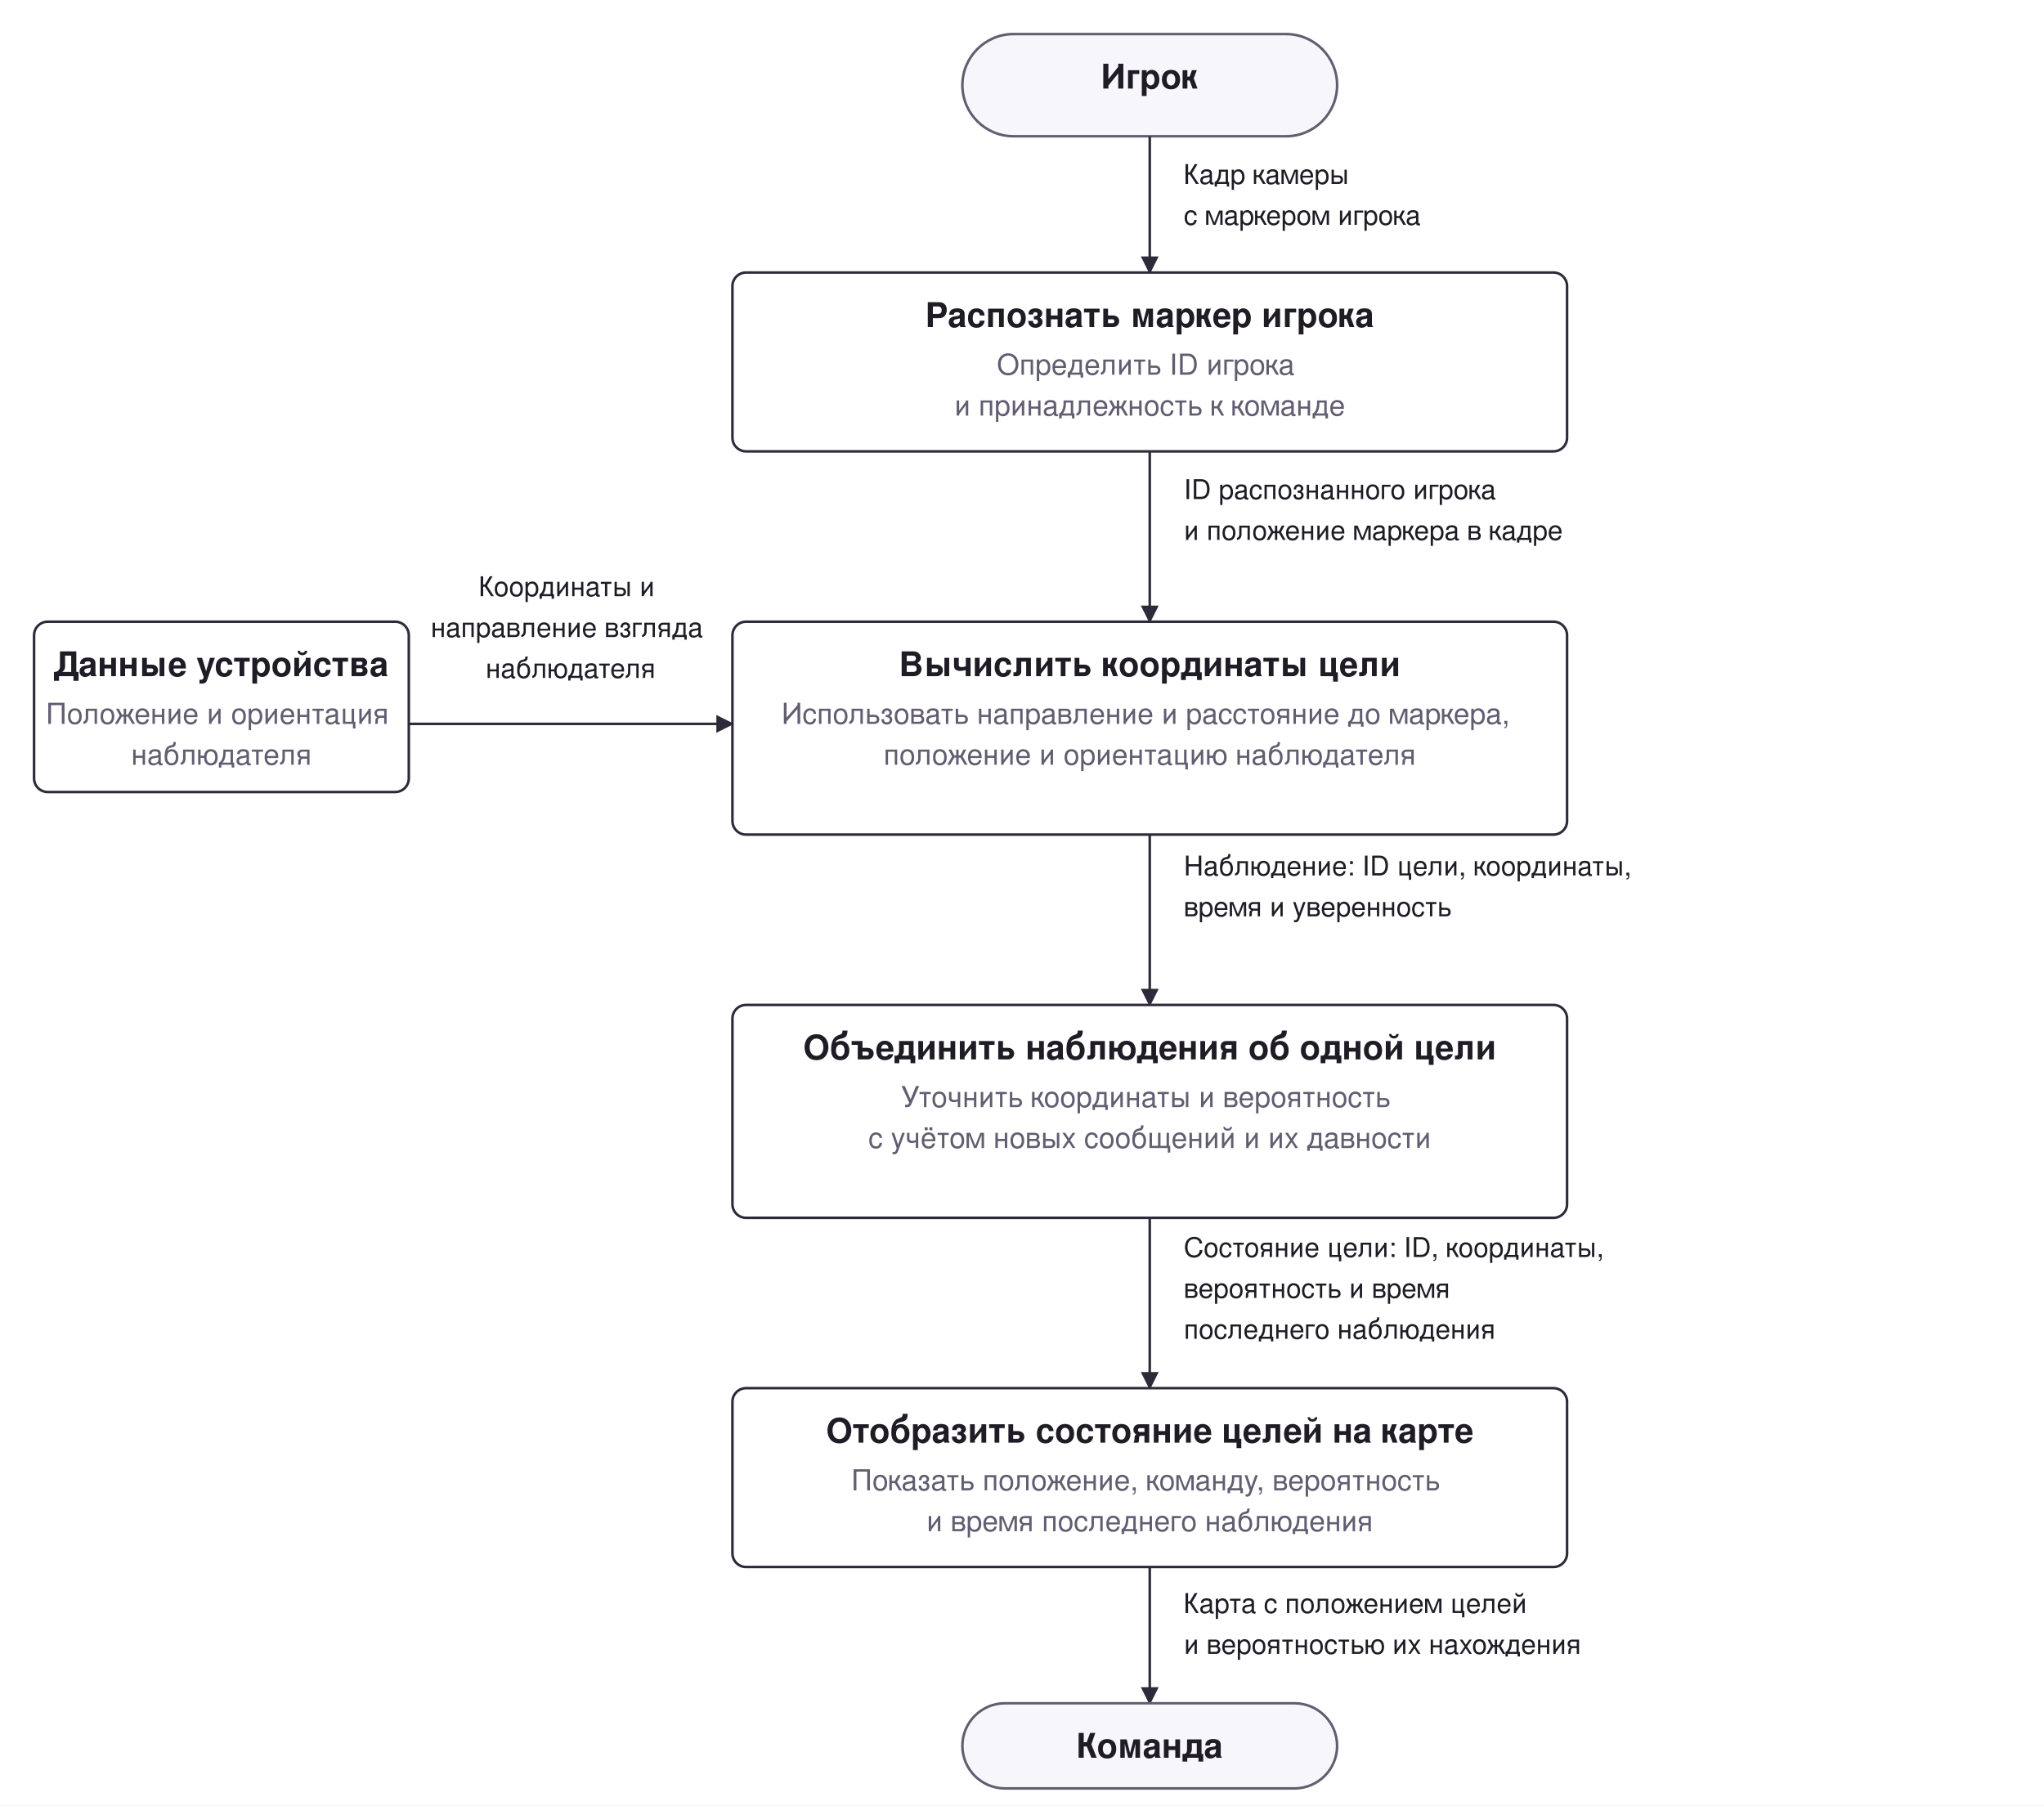
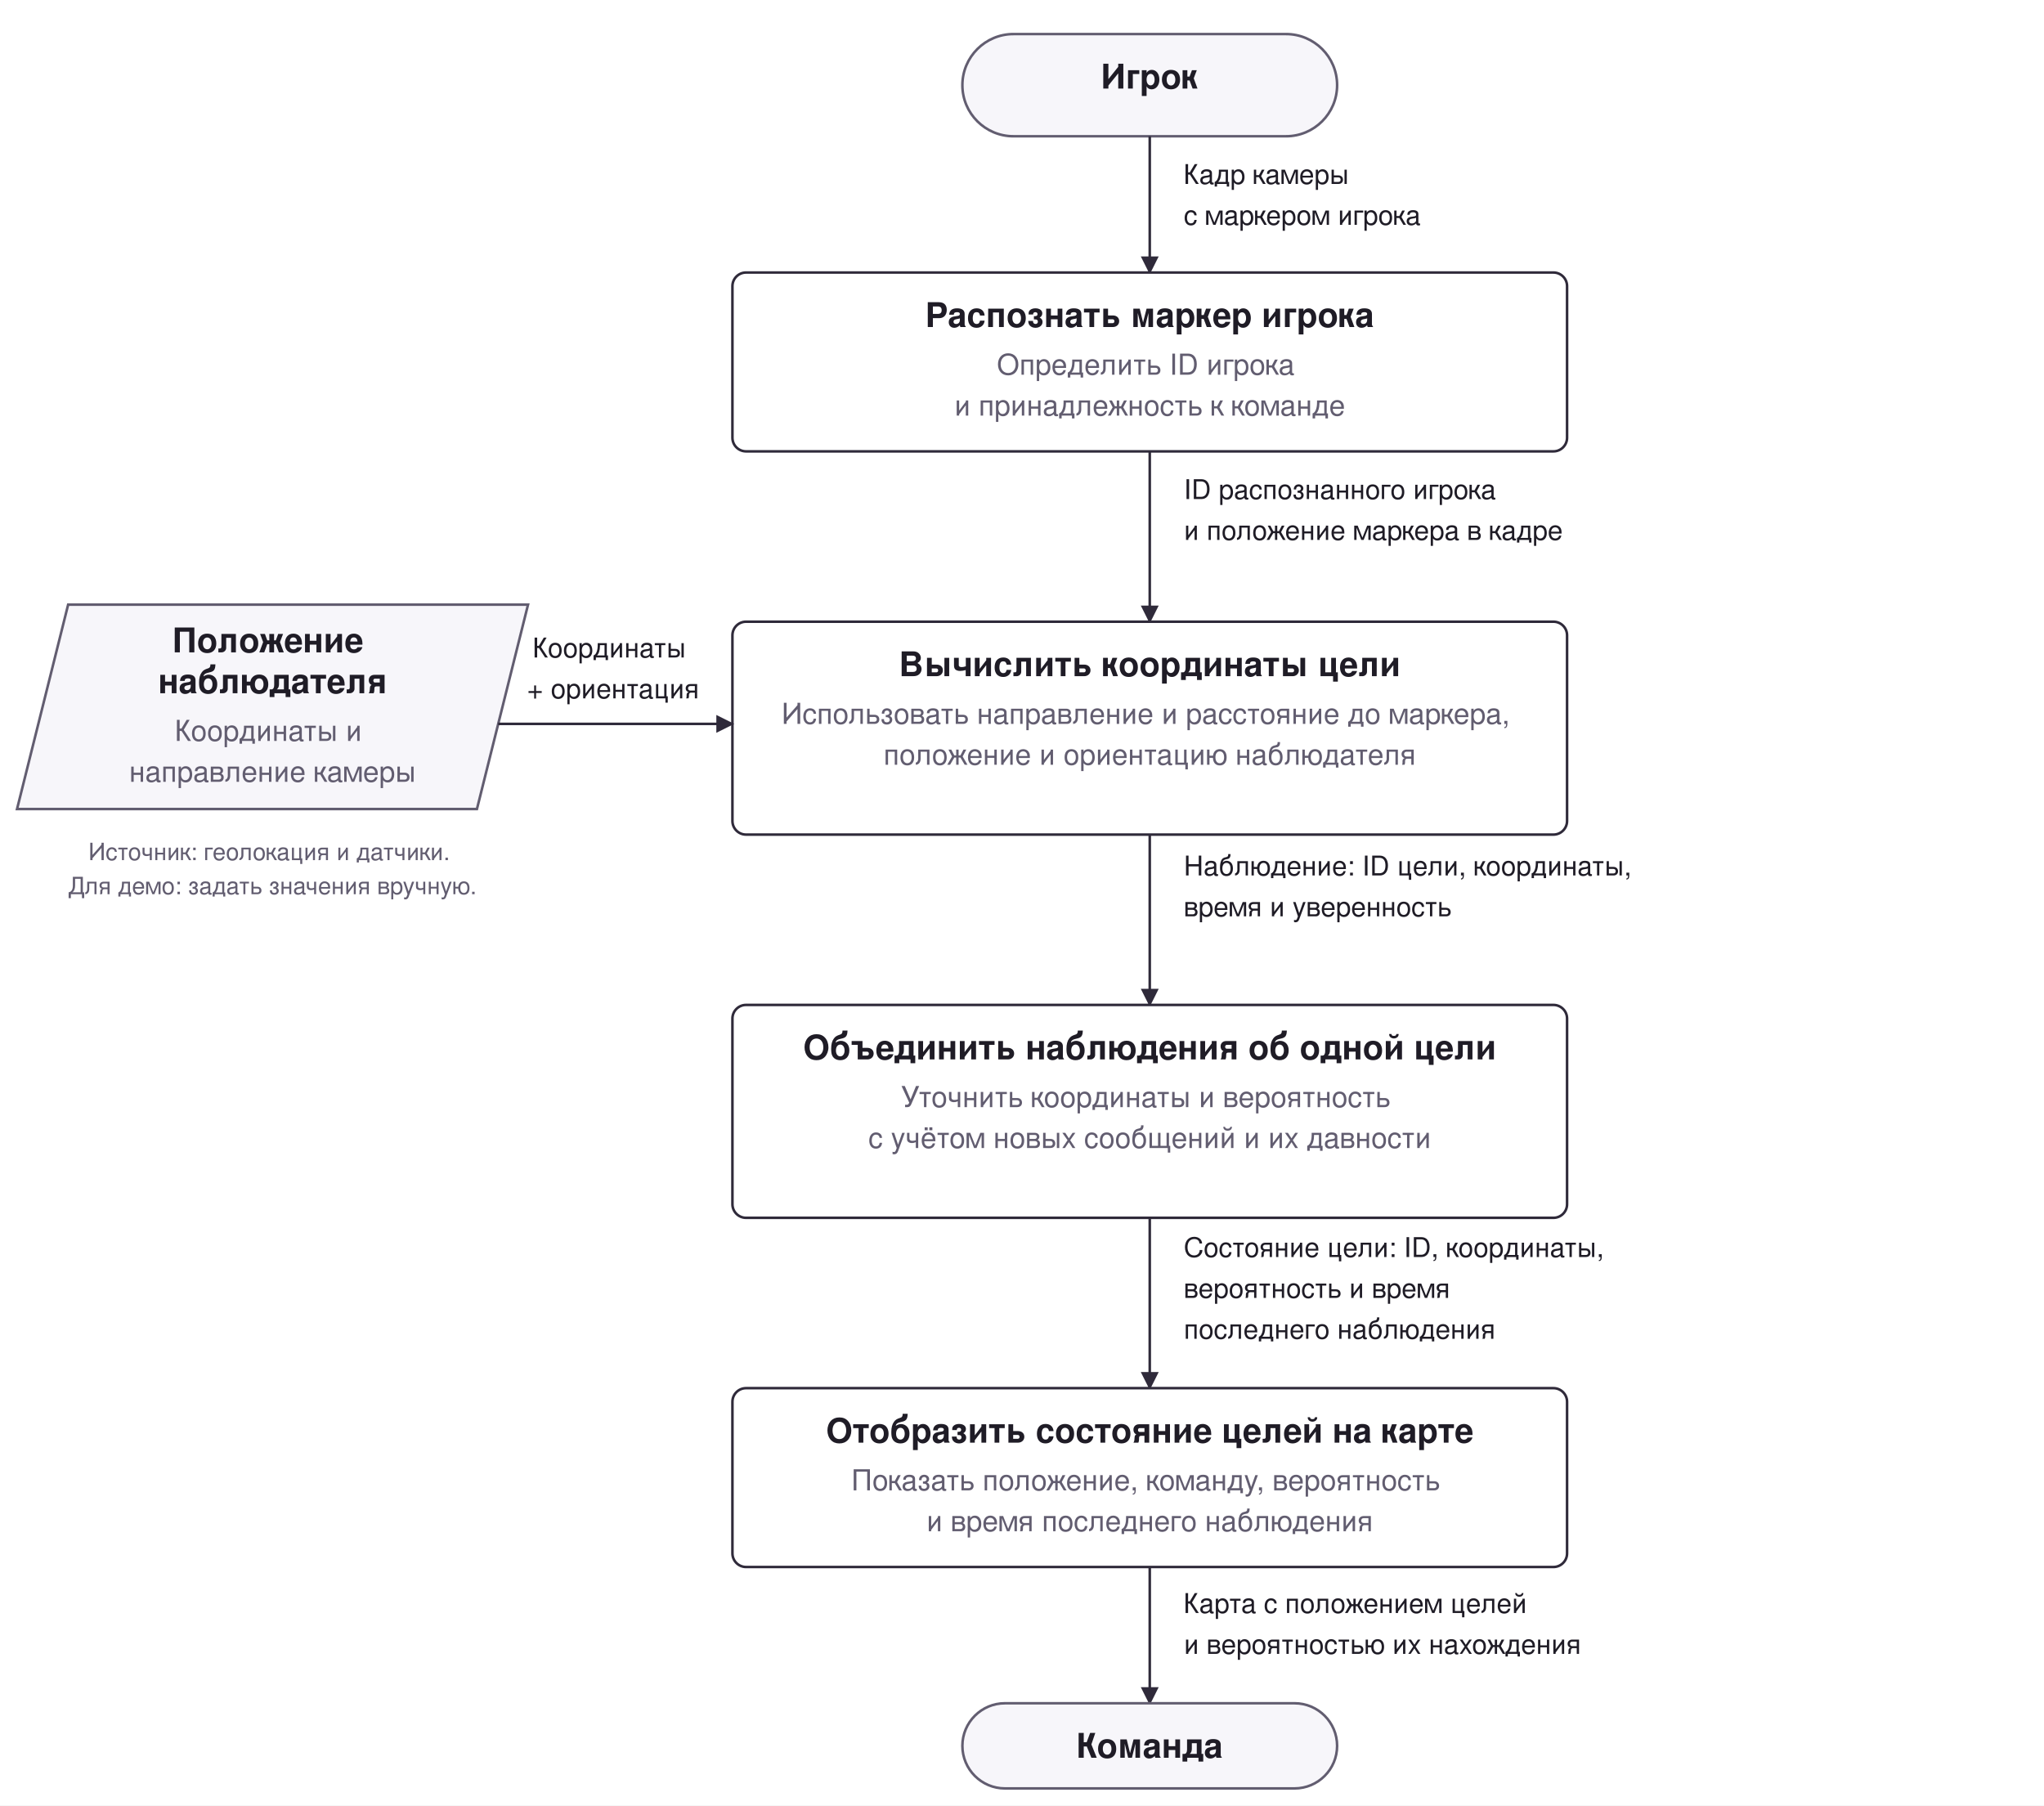
<svg xmlns="http://www.w3.org/2000/svg" width="1200" height="1060" viewBox="0 0 1200 1060" role="img" aria-labelledby="title description">
  <defs>
    <marker id="b1" viewBox="0 0 10 10" refX="9" refY="5" markerWidth="7" markerHeight="7" orient="auto">
      <path d="M0,0 L10,5 L0,10 z" fill="#2f2a3a" />
    </marker>
  </defs>
  <style>
text { font-family: Helvetica, Arial, sans-serif; fill: #1f1c26; }
.box { fill: white; stroke: #2f2a3a; stroke-width: 1.5; }
.actor { fill: #f7f6fa; stroke: #625d70; stroke-width: 1.5; }
.name { font-size: 20px; font-weight: 600; }
.sub { font-size: 17px; fill: #625d70; }
.label { font-size: 16px; }
.edge { stroke: #2f2a3a; stroke-width: 1.5; fill: none; marker-end: url(#b1); }
</style>
  <rect width="1200" height="1060" fill="white" />
  <rect class="actor" x="565" y="20" width="220" height="60" rx="30" />
  <text class="name" x="675.0" y="52" text-anchor="middle">
    <tspan x="675.0" dy="0">Игрок</tspan>
  </text>
  <path class="edge" d="M675,80 L675,160" />
  <text class="label" x="695" y="108" text-anchor="start">
    <tspan x="695" dy="0">Кадр камеры</tspan>
    <tspan x="695" dy="24">с маркером игрока</tspan>
  </text>
  <rect class="box" x="430" y="160" width="490" height="105" rx="8" />
  <text class="name" x="675.0" y="192" text-anchor="middle">
    <tspan x="675.0" dy="0">Распознать маркер игрока</tspan>
  </text>
  <text class="sub" x="675.0" y="220" text-anchor="middle">
    <tspan x="675.0" dy="0">Определить ID игрока</tspan>
    <tspan x="675.0" dy="24">и принадлежность к команде</tspan>
  </text>
  <path class="edge" d="M675,265 L675,365" />
  <text class="label" x="695" y="293" text-anchor="start">
    <tspan x="695" dy="0">ID распознанного игрока</tspan>
    <tspan x="695" dy="24">и положение маркера в кадре</tspan>
  </text>
  <rect class="box" x="430" y="365" width="490" height="125" rx="8" />
  <text class="name" x="675.0" y="397" text-anchor="middle">
    <tspan x="675.0" dy="0">Вычислить координаты цели</tspan>
  </text>
  <text class="sub" x="675.0" y="425" text-anchor="middle">
    <tspan x="675.0" dy="0">Использовать направление и расстояние до маркера,</tspan>
    <tspan x="675.0" dy="24">положение и ориентацию наблюдателя</tspan>
  </text>
-   <rect class="box" x="20" y="365" width="220" height="100" rx="8" />
-   <text class="name" x="130.0" y="397" text-anchor="middle">
-     <tspan x="130.0" dy="0">Данные устройства</tspan>
+   <polygon class="actor" points="40,355 310,355 280,475 10,475" />
+   <text class="name" x="160" y="383" text-anchor="middle">
+     <tspan x="160">Положение</tspan>
+     <tspan x="160" dy="24">наблюдателя</tspan>
  </text>
-   <text class="sub" x="130.0" y="425" text-anchor="middle">
-     <tspan x="130.0" dy="0">Положение и ориентация</tspan>
-     <tspan x="130.0" dy="24">наблюдателя</tspan>
+   <text class="sub" x="160" y="435" text-anchor="middle">
+     <tspan x="160">Координаты и</tspan>
+     <tspan x="160" dy="24">направление камеры</tspan>
  </text>
-   <path class="edge" d="M240,425 L430,425" />
-   <text class="label" x="335" y="350" text-anchor="middle">
-     <tspan x="335" dy="0">Координаты и</tspan>
-     <tspan x="335" dy="24">направление взгляда</tspan>
-     <tspan x="335" dy="24">наблюдателя</tspan>
+   <path class="edge" d="M292.5,425 L430,425" />
+   <text class="label" x="360" y="386" text-anchor="middle">
+     <tspan x="360">Координаты</tspan>
+     <tspan x="360" dy="24">+ ориентация</tspan>
+   </text>
+   <text class="sub" x="160" y="505" text-anchor="middle" style="font-size:14px">
+     <tspan x="160">Источник: геолокация и датчики.</tspan>
+     <tspan x="160" dy="20">Для демо: задать значения вручную.</tspan>
  </text>
  <path class="edge" d="M675,490 L675,590" />
  <text class="label" x="695" y="514" text-anchor="start">
    <tspan x="695" dy="0">Наблюдение: ID цели, координаты,</tspan>
    <tspan x="695" dy="24">время и уверенность</tspan>
  </text>
  <rect class="box" x="430" y="590" width="490" height="125" rx="8" />
  <text class="name" x="675.0" y="622" text-anchor="middle">
    <tspan x="675.0" dy="0">Объединить наблюдения об одной цели</tspan>
  </text>
  <text class="sub" x="675.0" y="650" text-anchor="middle">
    <tspan x="675.0" dy="0">Уточнить координаты и вероятность</tspan>
    <tspan x="675.0" dy="24">с учётом новых сообщений и их давности</tspan>
  </text>
  <path class="edge" d="M675,715 L675,815" />
  <text class="label" x="695" y="738" text-anchor="start">
    <tspan x="695" dy="0">Состояние цели: ID, координаты,</tspan>
    <tspan x="695" dy="24">вероятность и время</tspan>
    <tspan x="695" dy="24">последнего наблюдения</tspan>
  </text>
  <rect class="box" x="430" y="815" width="490" height="105" rx="8" />
  <text class="name" x="675.0" y="847" text-anchor="middle">
    <tspan x="675.0" dy="0">Отобразить состояние целей на карте</tspan>
  </text>
  <text class="sub" x="675.0" y="875" text-anchor="middle">
    <tspan x="675.0" dy="0">Показать положение, команду, вероятность</tspan>
    <tspan x="675.0" dy="24">и время последнего наблюдения</tspan>
  </text>
  <path class="edge" d="M675,920 L675,1000" />
  <text class="label" x="695" y="947" text-anchor="start">
    <tspan x="695" dy="0">Карта с положением целей</tspan>
    <tspan x="695" dy="24">и вероятностью их нахождения</tspan>
  </text>
  <rect class="actor" x="565" y="1000" width="220" height="50" rx="25" />
  <text class="name" x="675.0" y="1032" text-anchor="middle">
    <tspan x="675.0" dy="0">Команда</tspan>
  </text>
</svg>
